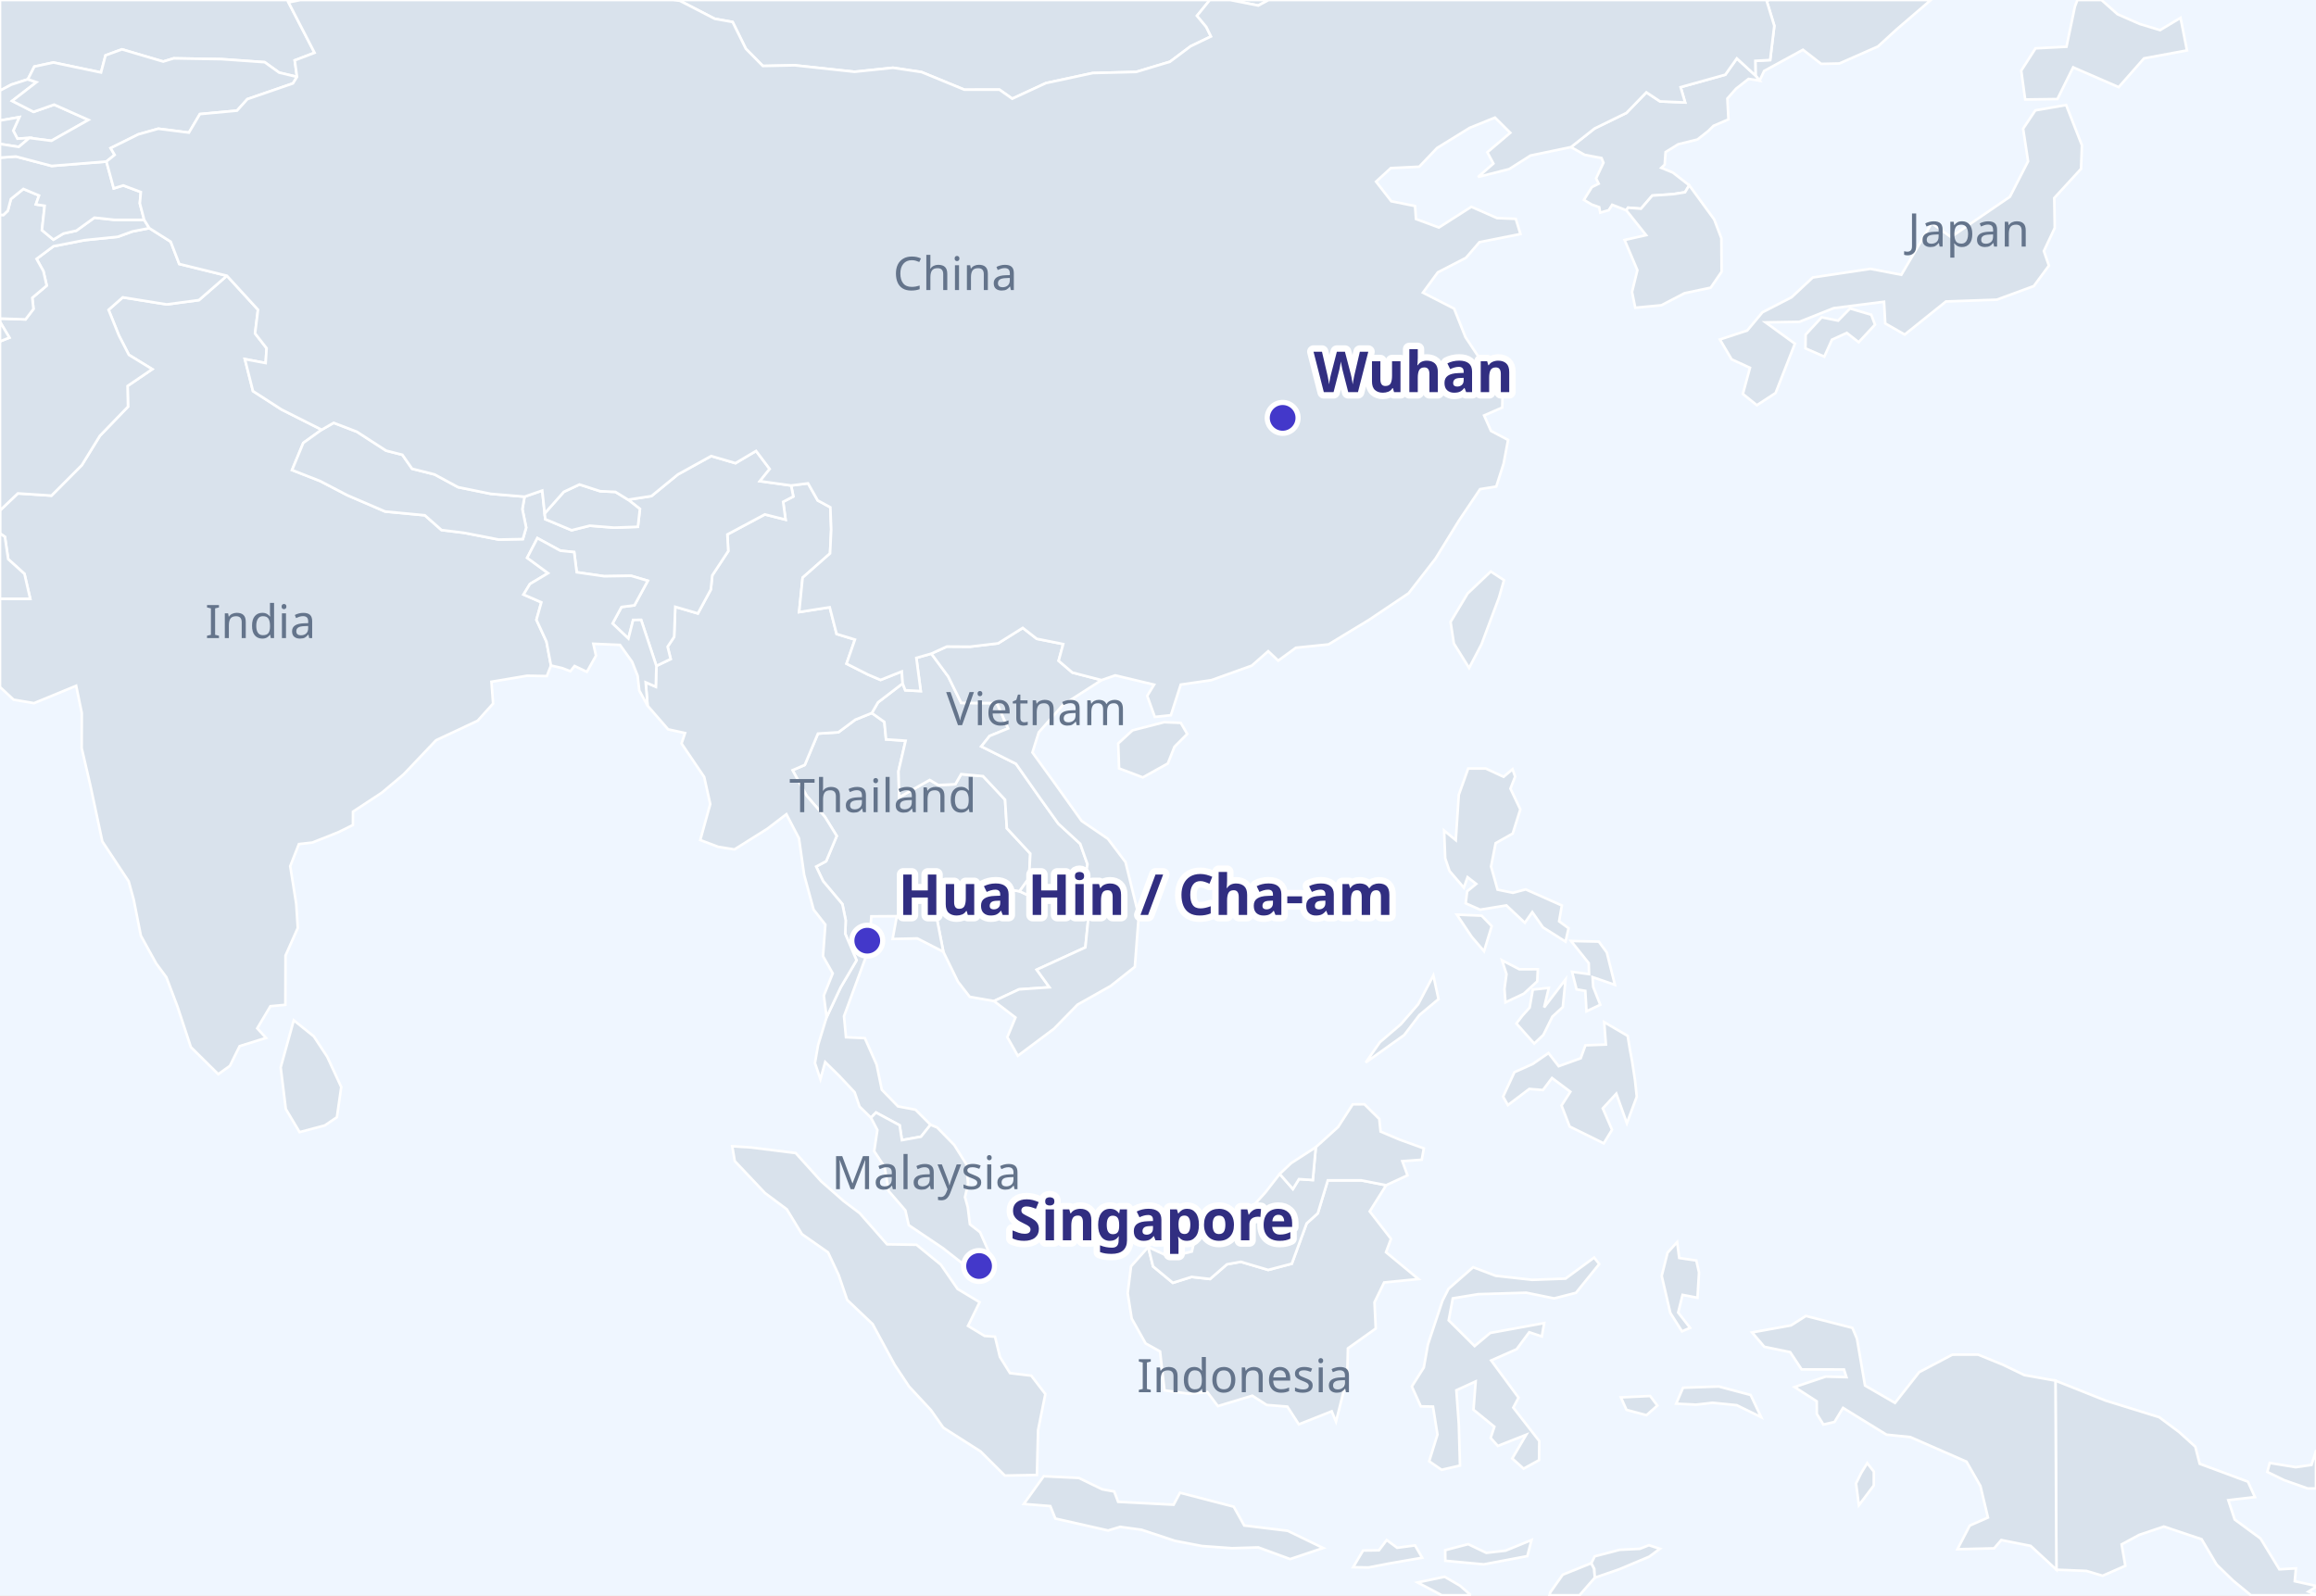
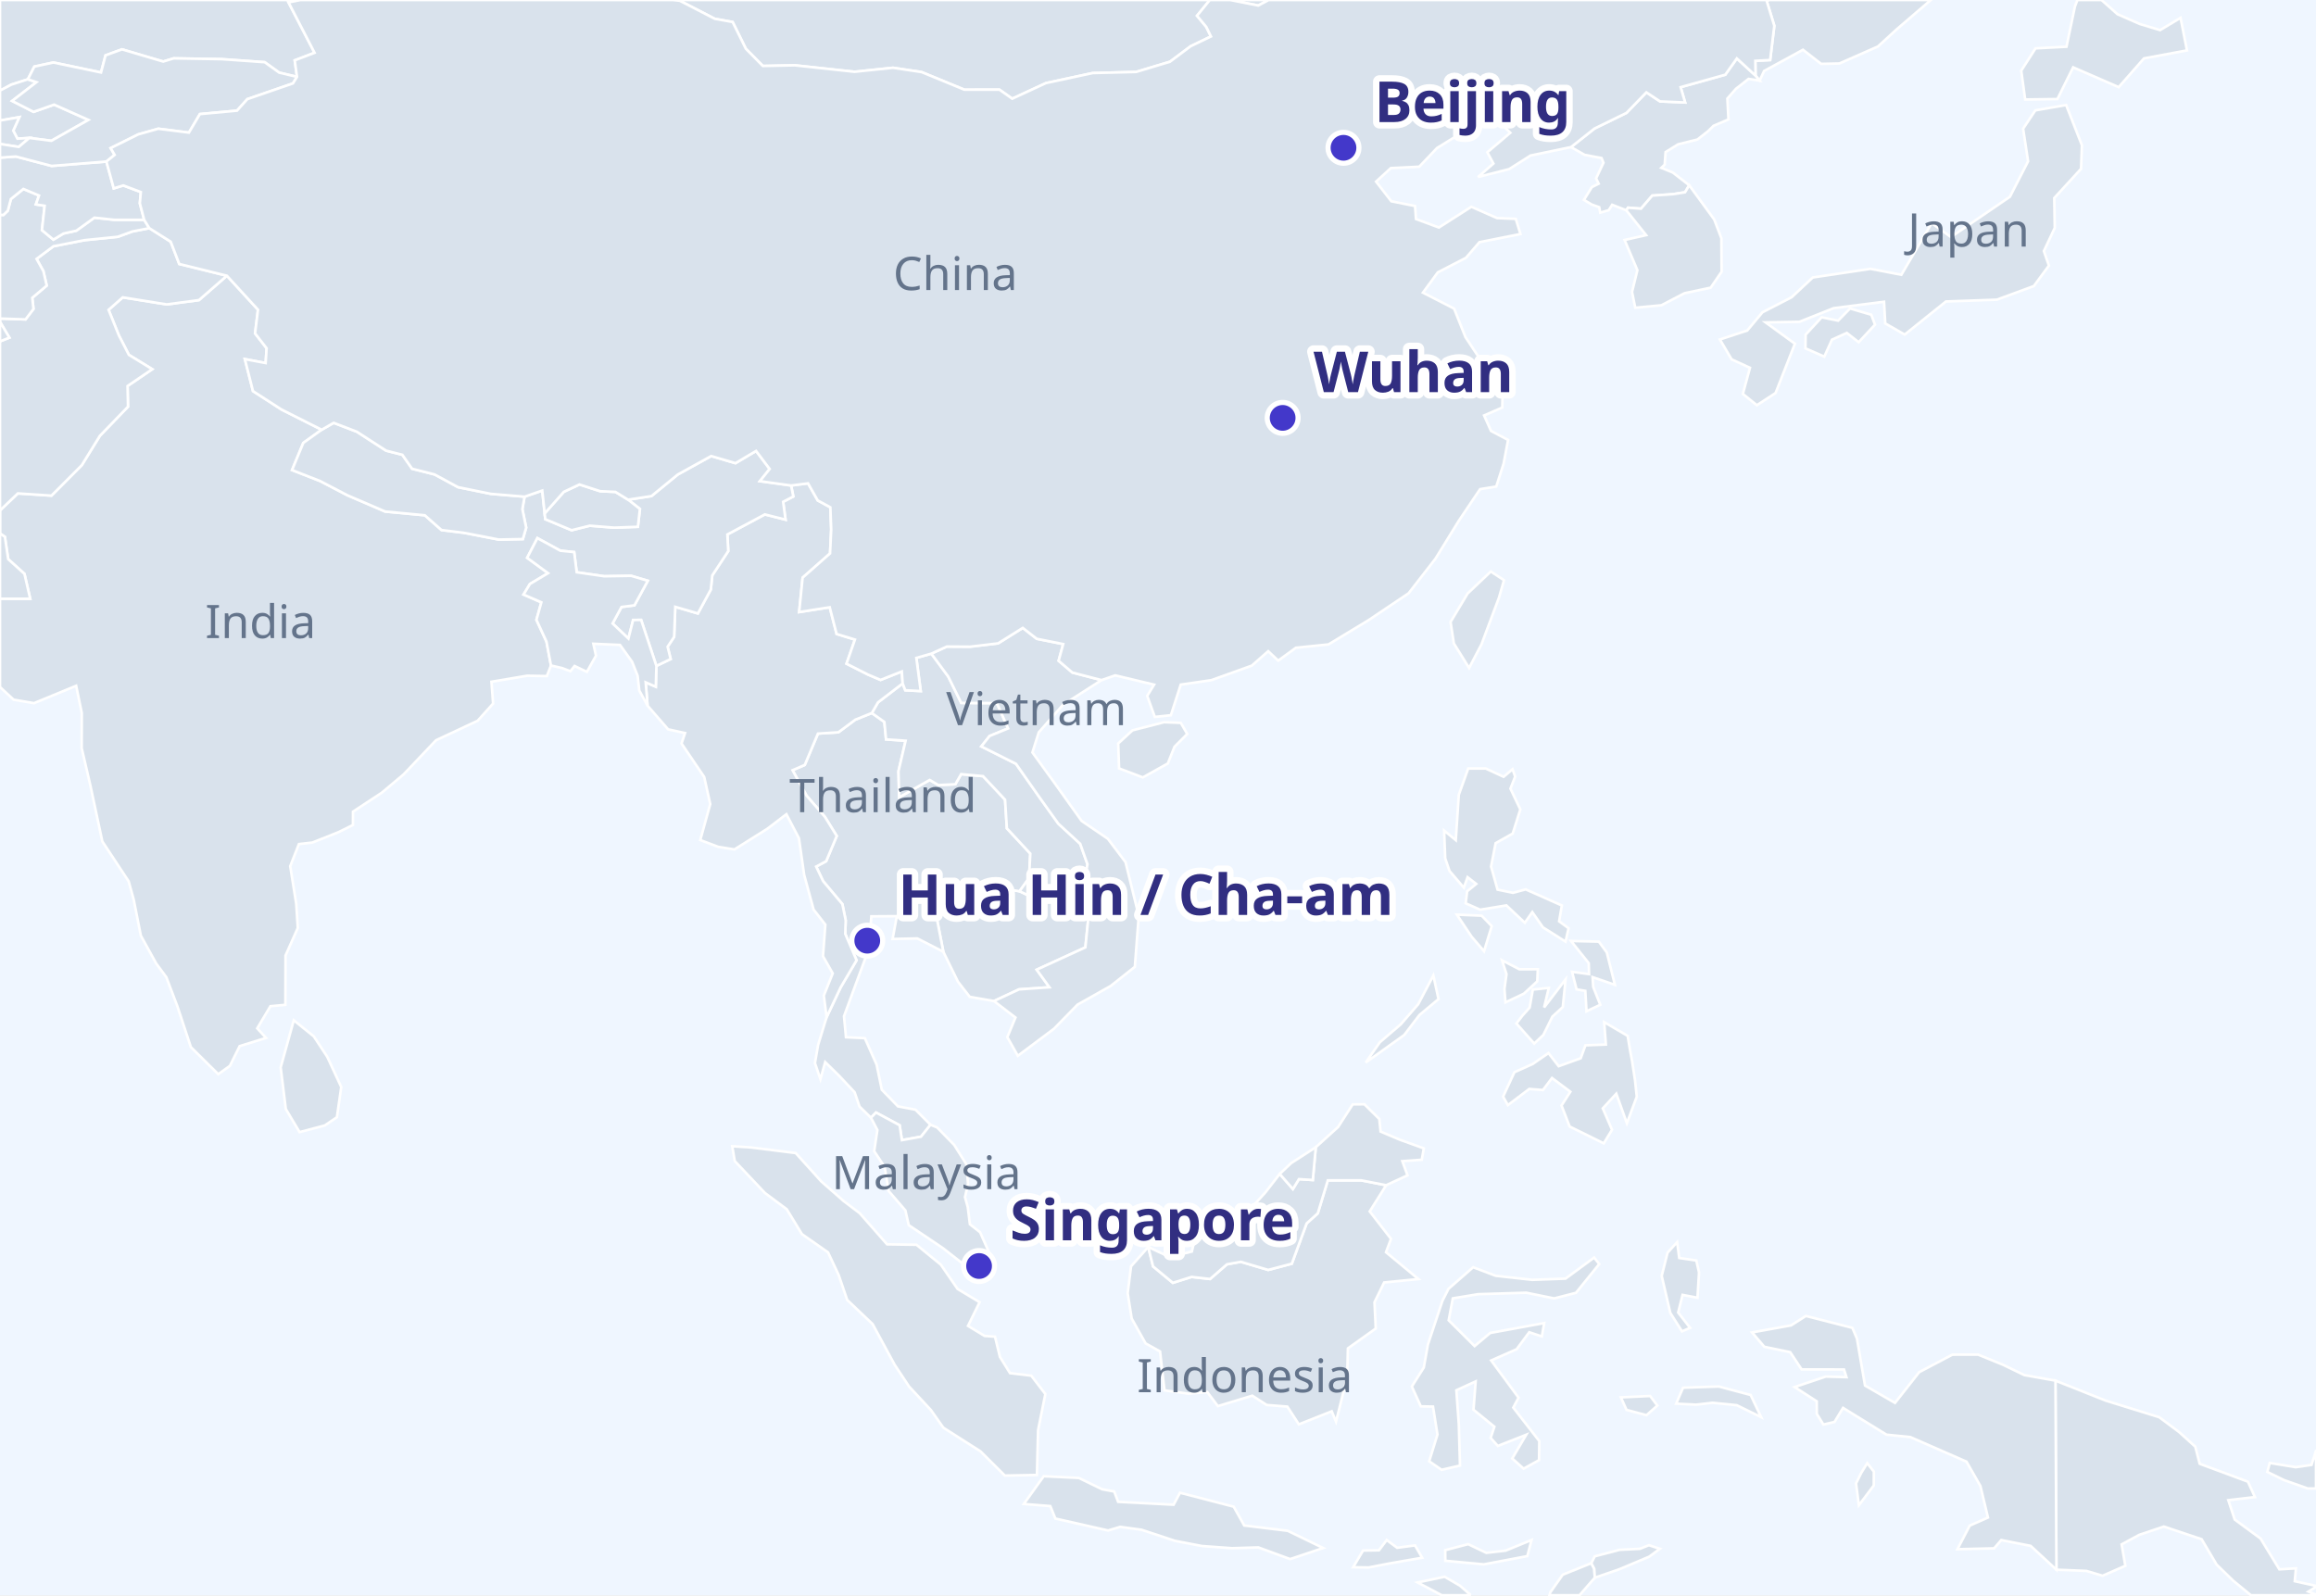
<svg xmlns="http://www.w3.org/2000/svg" viewBox="0 0 900 620" width="900" height="620" role="img" aria-labelledby="footprint-map-title">
  <style>.country-name{font:18px sans-serif;fill:#64748b;text-anchor:middle}.city-name{font:600 22px sans-serif;fill:#312e81;paint-order:stroke;stroke:white;stroke-width:5px;stroke-linejoin:round}.city-point{fill:#4338ca;stroke:white;stroke-width:2;vector-effect:non-scaling-stroke}a:hover .city-name,a:focus .city-name{text-decoration:underline}</style>
  <rect width="900" height="620" fill="#eff6ff" />
  <g fill="#d9e2ec" stroke="white" stroke-width="1" fill-rule="evenodd">
    <path d="M116.72,0.00L112.12,0.93L122.24,20.51L114.53,23.45L115.42,29.87L108.49,28.22L102.85,24.17L86.16,22.99L67.50,22.68L63.42,23.92L47.39,19.18L41.01,21.52L39.26,28.17L20.75,24.29L13.35,25.88L10.83,30.82L4.38,32.90L0.00,35.22L0.00,0.00Z" />
    <path d="M0.00,35.22L4.38,32.90L10.83,30.82L14.17,31.93L4.73,39.23L13.03,43.47L21.04,40.66L34.37,46.60L19.97,54.72L11.41,53.61L6.77,53.90L5.15,50.77L7.50,45.54L0.00,46.85Z" />
    <path d="M798.75,536.58L818.27,544.35L839.07,550.80L846.82,556.58L853.09,562.24L854.80,568.89L873.54,575.85L876.27,581.83L865.92,583.04L868.41,590.56L878.45,597.95L885.76,609.91L892.20,609.53L891.75,614.53L900.00,616.35L900.00,616.72L897.06,618.57L900.00,619.73L900.00,620.00L874.73,620.00L867.77,614.28L861.39,608.08L855.55,598.21L840.87,593.29L831.34,596.50L824.47,600.22L825.91,608.54L817.07,612.41L810.77,610.53L799.13,610.06L798.94,573.32L798.75,536.58ZM900.00,578.48L896.74,578.48L887.51,575.20L881.09,572.06L882.02,568.57L892.11,570.22L898.26,569.33L899.96,563.93L900.00,563.92Z" />
    <path d="M798.75,536.58L798.94,573.32L799.13,610.06L789.11,600.80L777.69,598.54L774.92,601.75L760.66,602.10L765.44,592.92L772.52,589.79L769.59,577.53L764.19,568.07L742.38,558.52L733.10,557.58L716.21,547.17L712.89,552.64L708.57,553.64L706.02,549.50L705.98,544.61L697.39,539.07L709.50,535.01L717.53,535.23L716.58,532.24L700.11,532.21L695.66,525.50L685.61,523.42L680.85,517.84L696.01,515.11L701.78,511.44L719.84,516.07L721.61,520.26L724.75,538.49L736.40,545.24L745.80,533.28L758.71,526.48L768.71,526.47L778.33,530.40L786.68,534.43L798.75,536.58ZM618.40,607.52L619.54,609.74L619.75,613.16L613.78,620.00L602.14,620.00L602.44,618.87L607.28,612.00L618.40,607.52ZM722.36,585.00L721.27,576.52L723.27,572.46L725.62,568.65L728.18,571.95L728.15,577.33L722.36,585.00ZM538.67,460.63L532.27,470.81L540.54,481.48L538.60,486.67L551.21,497.10L537.88,498.43L534.13,506.12L534.62,516.33L523.80,524.04L523.51,535.27L519.17,552.51L517.51,548.50L504.73,553.57L500.27,546.68L492.25,546.04L486.64,542.43L473.27,546.48L469.16,541.03L461.79,541.65L452.52,540.35L450.80,525.23L445.18,522.10L439.78,512.45L438.22,502.59L439.53,492.15L446.21,484.65L448.09,492.19L455.78,498.56L463.04,496.27L470.22,497.08L476.78,491.38L482.17,490.39L492.82,493.55L501.99,491.14L507.76,475.47L512.09,471.55L515.99,458.73L528.92,458.73L538.67,460.63ZM667.92,538.86L680.30,542.15L684.39,550.77L674.89,546.12L665.50,545.18L659.15,545.92L651.36,545.53L654.03,539.33L667.92,538.86ZM639.84,550.01L632.07,547.94L629.88,543.09L641.26,542.55L644.05,546.27L639.84,550.01ZM651.74,482.76L652.55,488.91L659.19,489.90L660.24,494.51L659.65,504.36L653.85,503.25L652.14,510.11L656.77,516.07L653.63,517.42L649.09,510.28L645.74,495.87L648.01,486.86L651.74,482.76ZM595.44,497.41L608.37,496.93L619.49,488.75L621.46,491.27L612.42,502.45L603.96,504.62L593.13,502.41L574.39,502.98L564.56,504.60L562.96,513.13L573.03,523.15L579.10,518.05L600.08,514.21L599.16,519.40L594.26,517.77L589.37,524.37L579.47,528.74L590.11,543.19L588.06,547.06L598.17,560.07L598.08,567.48L592.07,570.79L587.66,566.83L593.10,557.60L582.06,561.96L579.26,558.84L580.72,554.49L572.60,547.88L573.44,536.89L565.94,540.32L566.89,553.46L567.35,569.59L560.21,571.23L555.38,567.92L558.60,557.54L556.86,546.66L552.13,546.58L548.64,538.86L553.29,531.48L554.89,522.53L560.54,505.53L562.90,500.89L572.47,492.51L581.25,495.84L595.44,497.41ZM560.31,620.00L550.89,615.02L561.38,612.80L567.29,616.23L571.22,619.66L571.15,620.00ZM577.59,603.51L585.08,602.65L595.16,598.52L593.52,604.78L576.61,607.98L561.65,606.59L561.61,602.47L570.54,600.13L577.59,603.51ZM542.93,601.54L549.88,600.62L552.67,605.41L539.67,607.67L531.87,609.19L525.83,609.10L529.69,602.61L535.86,602.52L538.88,598.53L542.93,601.54ZM432.98,579.67L434.51,583.68L456.07,584.80L458.55,580.15L479.42,585.57L483.51,592.88L500.39,594.94L514.19,601.63L501.35,605.93L488.98,601.39L478.80,601.70L467.12,600.86L456.59,598.84L443.56,594.53L435.30,593.41L430.62,594.82L410.11,590.18L408.16,585.34L397.86,584.51L405.58,573.74L419.23,574.40L428.31,578.81L432.98,579.67ZM386.66,519.50L388.57,527.36L392.49,533.66L400.75,534.65L406.22,541.79L403.40,555.81L402.95,573.24L390.49,573.48L381.02,564.06L366.57,554.85L361.76,548.01L353.24,538.83L347.65,530.38L339.10,514.60L329.22,505.21L325.91,495.52L321.77,486.72L311.62,479.62L305.74,469.97L297.27,463.66L285.53,451.24L284.55,445.50L291.79,445.95L309.20,448.13L319.15,459.16L327.85,466.80L334.06,471.49L344.72,483.61L356.15,483.78L365.61,491.51L372.11,500.94L380.68,506.09L376.17,515.30L382.62,519.21L386.66,519.50Z" />
    <path d="M750.32,0.00L737.05,11.40L729.78,18.06L714.79,24.67L707.70,24.82L700.63,19.34L685.53,27.59L683.78,31.34L683.78,31.34L683.77,31.34L683.77,31.34L682.20,29.37L682.20,29.37L682.13,23.64L687.88,23.33L689.50,10.02L686.53,0.36L687.41,0.00Z" />
    <path d="M618.40,607.52L619.72,604.86L629.40,602.33L637.25,601.94L640.77,600.54L645.03,601.93L640.89,604.99L629.17,609.92L619.75,613.16L619.54,609.74L618.40,607.52Z" />
    <path d="M366.58,369.90L363.92,356.28L371.12,346.91L385.67,344.76L396.21,346.37L405.49,350.79L410.58,343.02L420.56,347.17L423.16,354.69L421.78,368.20L402.87,376.87L407.81,383.70L396.00,384.52L386.26,389.06L376.84,387.41L372.27,381.54L366.58,369.90Z" />
    <path d="M396.21,346.37L385.67,344.76L371.12,346.91L363.92,356.28L366.58,369.90L356.48,364.72L346.86,364.93L348.51,356.07L338.60,356.14L337.71,368.54L331.64,385.00L327.98,394.96L328.75,403.12L336.08,403.48L340.65,413.76L342.67,423.52L348.94,429.98L355.76,431.29L361.59,437.14L357.91,441.77L350.48,443.12L349.60,437.33L340.42,432.39L338.46,434.40L334.02,430.07L332.10,424.49L326.12,418.13L320.67,412.78L318.82,419.41L316.69,413.15L317.92,406.11L321.23,395.30L326.68,383.72L332.86,373.21L328.46,362.93L328.64,357.69L327.35,351.40L319.85,342.44L317.16,336.79L321.05,334.70L325.16,324.90L320.55,317.46L313.42,309.23L307.98,299.34L312.73,297.29L317.85,285.11L325.80,284.60L332.36,279.71L338.80,277.11L343.67,280.59L344.32,287.36L351.92,287.88L349.15,299.75L349.42,309.86L361.28,303.13L364.65,305.12L371.24,304.80L373.50,300.87L382.01,301.65L390.57,310.80L391.27,321.93L400.38,331.75L399.87,341.29L396.21,346.37Z" />
    <path d="M420.56,347.17L410.58,343.02L405.49,350.79L396.21,346.37L399.87,341.29L400.38,331.75L391.27,321.93L390.57,310.80L382.01,301.65L373.50,300.87L371.24,304.80L364.65,305.12L361.28,303.13L349.42,309.86L349.15,299.75L351.92,287.88L344.32,287.36L343.67,280.59L338.80,277.11L341.20,272.96L350.78,265.62L351.79,268.27L357.79,268.58L356.09,255.69L361.92,254.03L368.49,262.93L373.54,273.18L387.39,273.27L391.75,283.10L384.56,286.05L381.34,290.10L394.81,296.85L404.16,310.17L411.26,320.10L419.77,327.94L422.60,335.90L420.56,347.17Z" />
    <path d="M338.80,277.11L332.36,279.71L325.80,284.60L317.85,285.11L312.73,297.29L307.98,299.34L313.42,309.23L320.55,317.46L325.16,324.90L321.05,334.70L317.16,336.79L319.85,342.44L327.35,351.40L328.64,357.69L328.46,362.93L332.86,373.21L326.68,383.72L321.23,395.30L320.14,386.93L323.60,378.30L319.82,371.63L320.73,359.35L316.17,353.51L312.50,340.02L310.47,325.78L305.60,316.44L298.19,322.09L285.41,330.13L279.09,329.12L272.12,326.48L276.00,312.51L273.65,301.96L264.84,288.96L266.21,284.90L259.63,283.45L251.65,274.26L250.91,265.19L254.84,266.89L255.07,258.81L260.62,256.13L259.43,251.35L261.97,247.51L262.41,235.84L271.20,238.41L276.22,229.12L276.79,223.62L283.00,214.17L282.65,207.72L297.22,199.93L305.26,201.96L304.33,195.03L308.28,192.96L307.43,188.69L314.01,187.85L317.77,194.49L322.68,197.17L323.01,205.80L322.56,215.10L311.90,224.51L310.55,237.88L322.43,236.01L325.11,246.39L332.23,248.57L328.96,257.94L337.31,262.17L342.19,264.25L350.44,260.96L350.78,265.62L341.20,272.96L338.80,277.11Z" />
    <path d="M386.26,389.06L396.00,384.52L407.81,383.70L402.87,376.87L421.78,368.20L423.16,354.69L420.56,347.17L422.60,335.90L419.77,327.94L411.26,320.10L404.16,310.17L394.81,296.85L381.34,290.10L384.56,286.05L391.75,283.10L387.39,273.27L373.54,273.18L368.49,262.93L361.92,254.03L367.95,251.28L376.93,251.34L387.86,250.04L397.45,244.03L402.88,248.26L413.16,250.32L411.38,256.81L416.74,261.39L428.06,264.32L413.04,273.96L403.67,284.61L401.20,292.44L409.80,304.32L420.32,319.05L430.53,326.01L437.37,335.06L442.52,355.92L441.00,375.76L431.62,383.18L418.74,390.44L409.56,399.83L395.53,410.33L391.45,403.10L394.61,395.46L386.26,389.06Z" />
    <path d="M683.78,31.34L683.78,31.34L683.78,31.34L683.78,31.34ZM682.20,29.37L682.20,29.37L683.77,31.34L679.50,30.66L674.62,34.48L671.26,38.31L671.68,46.41L665.87,48.90L663.87,50.89L659.63,54.22L652.13,56.08L647.25,59.10L646.90,63.98L645.59,65.23L650.06,67.06L656.43,72.01L654.81,74.73L650.03,75.48L642.07,76.02L637.69,81.11L632.67,80.71L631.97,81.73L626.50,79.59L625.14,81.70L621.85,82.64L621.45,80.52L618.54,79.49L615.51,77.69L618.59,72.73L621.25,71.40L620.24,69.34L623.10,63.26L622.36,61.42L615.80,60.19L610.49,57.17L619.65,49.94L632.05,43.88L639.78,35.89L645.12,39.42L654.84,39.83L653.09,33.88L670.46,29.03L674.94,22.71L682.20,29.37Z" />
    <path d="M631.97,81.73L632.67,80.71L637.69,81.11L642.07,76.02L650.03,75.48L654.81,74.73L656.43,72.01L666.15,85.31L668.93,92.61L669.02,105.60L664.78,111.80L654.59,113.96L645.60,118.64L635.46,119.60L634.21,113.46L636.29,105.01L631.32,93.28L639.68,91.38L631.97,81.73Z" />
    <path d="M493.00,0.00L488.97,2.15L478.07,0.00L470.14,0.00L465.17,6.12L468.76,10.45L470.58,14.17L462.71,17.96L454.64,24.00L441.49,27.96L424.63,28.39L406.45,32.30L393.36,38.36L388.38,34.85L374.76,34.86L358.12,28.01L347.02,26.34L332.05,27.90L308.83,25.38L296.43,25.64L289.83,18.94L284.70,8.55L277.75,7.30L264.16,0.28L261.50,0.00Z" />
    <path d="M307.43,188.69L308.28,192.96L304.33,195.03L305.26,201.96L297.22,199.93L282.65,207.72L283.00,214.17L276.79,223.62L276.22,229.12L271.20,238.41L262.41,235.84L261.97,247.51L259.43,251.35L260.62,256.13L255.07,258.81L249.14,240.93L246.04,240.96L244.20,248.17L238.04,242.32L241.51,235.91L246.54,235.26L251.73,225.72L245.25,223.79L234.81,223.96L224.11,222.41L223.12,214.58L217.74,214.02L208.83,209.15L204.86,216.80L212.98,222.76L205.95,226.96L203.45,231.07L210.37,234.09L208.46,240.89L212.36,249.36L214.11,258.64L212.50,262.76L204.85,262.62L190.98,264.96L191.62,273.44L185.62,280.11L169.43,287.70L156.84,300.96L148.38,308.07L137.17,315.45L137.15,320.63L131.54,323.41L121.41,327.45L116.16,328.05L112.78,336.64L115.12,351.31L115.72,360.66L110.95,371.37L110.90,390.52L105.08,391.06L99.96,399.66L103.38,403.38L93.13,406.57L89.34,414.24L84.82,417.48L74.17,406.95L68.96,391.17L64.65,379.80L60.71,374.47L54.73,363.64L51.94,349.54L49.99,342.50L39.76,327.01L35.10,305.17L31.74,290.74L31.78,277.09L29.59,266.53L13.22,273.28L5.29,271.93L0.00,267.01L0.00,232.69L11.74,232.71L9.50,223.03L3.18,217.31L1.90,208.64L0.00,207.33L0.00,198.37L6.94,191.76L20.00,192.62L31.77,180.80L38.82,169.36L49.74,158.05L49.57,150.01L59.16,143.49L50.08,137.92L46.17,130.30L42.19,120.42L47.70,115.56L64.77,118.31L77.31,116.63L88.17,107.16L100.26,120.37L99.12,129.57L103.60,135.34L103.23,141.09L95.16,139.58L98.31,152.00L109.37,159.14L125.00,167.02L117.86,172.14L113.49,182.68L124.39,186.95L135.00,192.48L149.67,198.80L165.09,200.26L171.58,206.00L180.27,207.07L193.81,209.70L203.18,209.51L204.47,205.05L202.99,197.88L203.85,193.03L210.72,190.66L211.66,199.53L211.90,201.79L222.13,206.07L229.20,204.31L238.70,205.07L247.88,204.73L248.67,197.81L244.09,194.21L253.16,192.80L263.40,184.41L276.37,177.24L285.80,180.01L293.82,175.26L299.10,182.27L295.30,187.00L307.43,188.69Z" />
    <path d="M255.07,258.81L254.84,266.89L250.91,265.19L251.65,274.26L248.43,268.38L247.78,262.64L245.64,257.21L240.94,250.65L230.58,250.20L231.60,254.84L228.07,261.12L223.28,258.83L221.65,260.88L218.46,259.65L214.11,258.64L212.36,249.36L208.46,240.89L210.37,234.09L203.45,231.07L205.95,226.96L212.98,222.76L204.86,216.80L208.83,209.15L217.74,214.02L223.12,214.58L224.11,222.41L234.81,223.96L245.25,223.79L251.73,225.72L246.54,235.26L241.51,235.91L238.04,242.32L244.20,248.17L246.04,240.96L249.14,240.93L255.07,258.81Z" />
    <path d="M244.09,194.21L248.67,197.81L247.88,204.73L238.70,205.07L229.20,204.31L222.13,206.07L211.90,201.79L211.66,199.53L219.10,191.15L225.18,188.29L233.22,190.90L239.16,191.18L244.09,194.21Z" />
    <path d="M203.85,193.03L202.99,197.88L204.47,205.05L203.18,209.51L193.81,209.70L180.27,207.07L171.58,206.00L165.09,200.26L149.67,198.80L135.00,192.48L124.39,186.95L113.49,182.68L117.86,172.14L125.00,167.02L129.67,164.33L138.68,167.79L150.04,175.14L156.36,176.75L160.14,182.17L168.88,184.39L178.01,189.34L190.74,191.93L203.85,193.03Z" />
    <path d="M88.17,107.16L77.31,116.63L64.77,118.31L47.70,115.56L42.19,120.42L46.17,130.30L50.08,137.92L59.16,143.49L49.57,150.01L49.74,158.05L38.82,169.36L31.77,180.80L20.00,192.62L6.94,191.76L0.00,198.37L0.00,207.33L1.90,208.64L3.18,217.31L9.50,223.03L11.74,232.71L0.00,232.69L0.00,132.68L3.64,131.23L0.00,125.09L0.00,123.80L9.92,124.13L13.01,120.07L12.54,115.74L18.15,111.00L16.86,105.39L14.20,100.62L20.77,95.71L32.85,93.34L45.76,92.03L51.48,89.95L58.03,88.68L66.34,93.94L69.67,102.60L88.17,107.16Z" />
    <path d="M0.00,83.51L1.31,83.55L3.04,81.89L4.23,77.35L9.08,73.43L15.17,75.99L13.94,79.44L17.35,79.97L16.30,89.44L20.75,93.13L24.67,90.76L29.67,89.65L36.68,84.60L44.42,85.43L56.03,85.45L58.03,88.68L51.48,89.95L45.76,92.03L32.85,93.34L20.77,95.71L14.20,100.62L16.86,105.39L18.15,111.00L12.54,115.74L13.01,120.07L9.92,124.13L0.00,123.80L0.00,125.09L3.64,131.23L0.00,132.68Z" />
    <path d="M0.00,46.85L7.50,45.54L5.15,50.77L6.77,53.90L11.41,53.61L7.29,57.09L0.00,55.96L0.00,61.27L6.18,60.83L20.08,64.49L41.35,62.78L44.20,73.21L47.90,72.07L54.73,74.64L54.34,79.02L56.03,85.45L44.42,85.43L36.68,84.60L29.67,89.65L24.67,90.76L20.75,93.13L16.30,89.44L17.35,79.97L13.94,79.44L15.17,75.99L9.08,73.43L4.23,77.35L3.04,81.89L1.31,83.55L0.00,83.51Z" />
    <path d="M10.83,30.82L13.35,25.88L20.75,24.29L39.26,28.17L41.01,21.52L47.39,19.18L63.42,23.92L67.50,22.68L86.16,22.99L102.85,24.17L108.49,28.22L115.42,29.87L113.84,32.42L96.12,38.53L92.11,43.00L77.68,44.34L73.42,51.54L61.51,50.03L53.74,52.23L43.00,57.56L44.55,60.20L41.35,62.78L20.08,64.49L6.18,60.83L0.00,61.27L0.00,55.96L7.29,57.09L11.41,53.61L19.97,54.72L34.37,46.60L21.04,40.66L13.03,43.47L4.73,39.23L14.17,31.93L10.83,30.82Z" />
    <path d="M132.61,422.47L130.92,434.21L126.20,437.41L116.42,439.99L111.07,431.03L109.07,414.83L114.16,396.53L121.94,402.79L127.17,410.73L132.61,422.47Z" />
    <path d="M444.10,302.14L434.87,298.64L434.54,288.94L440.09,283.84L452.38,280.68L458.85,280.94L461.36,285.25L456.42,290.21L453.82,296.72L444.10,302.14ZM115.42,29.87L114.53,23.45L122.24,20.51L112.12,0.93L116.72,0.00L261.50,0.00L264.16,0.28L277.75,7.30L284.70,8.55L289.83,18.94L296.43,25.64L308.83,25.38L332.05,27.90L347.02,26.34L358.12,28.01L374.76,34.86L388.38,34.85L393.36,38.36L406.45,32.30L424.63,28.39L441.49,27.96L454.64,24.00L462.71,17.96L470.58,14.17L468.76,10.45L465.17,6.12L470.14,0.00L478.07,0.00L488.97,2.15L493.00,0.00L687.41,0.00L686.53,0.36L689.50,10.02L687.88,23.33L682.13,23.64L682.20,29.37L674.94,22.71L670.46,29.03L653.09,33.88L654.84,39.83L645.12,39.42L639.78,35.89L632.05,43.88L619.65,49.94L610.49,57.17L594.76,60.45L586.48,65.71L574.36,68.79L580.34,63.57L577.99,59.18L586.90,51.60L580.95,45.70L571.15,49.67L558.45,57.51L551.51,64.79L540.48,65.33L534.74,70.59L540.67,78.22L549.88,80.07L550.26,85.13L559.16,88.42L571.76,80.37L581.75,84.76L589.03,85.06L590.85,90.96L574.92,94.11L569.67,100.20L558.73,105.85L552.95,113.74L565.06,119.94L569.48,131.03L576.33,141.36L583.97,150.02L583.78,158.39L576.72,161.47L579.41,167.48L586.04,170.98L584.31,180.16L581.45,189.09L575.16,190.11L566.95,202.31L557.84,217.10L547.39,230.56L531.92,240.96L516.27,250.45L503.59,251.74L496.72,256.75L492.83,253.09L486.46,258.69L470.74,264.34L458.84,266.07L455.00,277.97L448.76,278.63L445.81,270.45L448.48,266.09L433.38,262.48L428.06,264.32L416.74,261.39L411.38,256.81L413.16,250.32L402.88,248.26L397.45,244.03L387.86,250.04L376.93,251.34L367.95,251.28L361.92,254.03L356.09,255.69L357.79,268.58L351.79,268.27L350.78,265.62L350.44,260.96L342.19,264.25L337.31,262.17L328.96,257.94L332.23,248.57L325.11,246.39L322.43,236.01L310.55,237.88L311.90,224.51L322.56,215.10L323.01,205.80L322.68,197.17L317.77,194.49L314.01,187.85L307.43,188.69L295.30,187.00L299.10,182.27L293.82,175.26L285.80,180.01L276.37,177.24L263.40,184.41L253.16,192.80L244.09,194.21L239.16,191.18L233.22,190.90L225.18,188.29L219.10,191.15L211.66,199.53L210.72,190.66L203.85,193.03L190.74,191.93L178.01,189.34L168.88,184.39L160.14,182.17L156.36,176.75L150.04,175.14L138.68,167.79L129.67,164.33L125.00,167.02L109.37,159.14L98.31,152.00L95.16,139.58L103.23,141.09L103.60,135.34L99.12,129.57L100.26,120.37L88.17,107.16L69.67,102.60L66.34,93.94L58.03,88.68L56.03,85.45L54.34,79.02L54.73,74.64L47.90,72.07L44.20,73.21L41.35,62.78L44.55,60.20L43.00,57.56L53.74,52.23L61.51,50.03L73.42,51.54L77.68,44.34L92.11,43.00L96.12,38.53L113.84,32.42L115.42,29.87Z" />
    <path d="M582.50,232.28L575.73,250.36L570.90,259.60L564.98,250.09L563.69,241.73L570.32,230.66L579.32,222.12L584.45,225.48L582.50,232.28Z" />
    <path d="M571.88,364.06L566.14,355.47L575.78,355.88L579.68,359.94L576.70,369.68L571.88,364.06ZM591.59,394.76L594.42,391.60L595.66,384.60L601.86,383.94L600.05,391.53L608.38,380.65L607.30,391.40L603.26,395.11L599.74,402.23L596.20,405.57L589.28,397.78L591.59,394.76ZM634.24,412.42L635.38,419.91L636.05,426.23L632.21,436.54L628.10,425.05L622.84,430.77L626.44,439.08L623.21,444.36L609.97,437.82L606.81,429.66L610.24,424.30L603.11,418.97L599.58,423.64L594.29,423.21L585.96,429.50L584.10,426.20L588.51,416.70L595.60,413.53L601.74,409.28L605.71,414.38L614.27,411.29L616.10,406.26L624.05,405.96L623.39,397.25L632.51,402.59L633.45,408.27L634.24,412.42ZM545.68,402.25L530.71,412.95L536.23,405.06L544.35,398.10L551.11,390.30L557.00,379.11L559.01,388.30L551.58,394.50L545.68,402.25ZM588.79,301.83L586.96,306.50L590.80,314.58L587.84,323.95L581.21,327.69L579.43,336.77L581.95,345.75L587.91,346.99L592.89,345.66L606.94,351.91L605.87,358.05L609.54,360.76L608.37,365.95L599.60,360.42L595.45,354.49L592.55,358.63L585.39,351.88L575.17,353.55L569.57,351.06L570.14,346.40L573.66,343.53L570.30,340.92L568.85,344.99L563.29,338.51L561.61,333.60L561.19,322.81L565.72,326.52L566.89,308.88L570.55,298.67L577.36,298.68L584.30,301.90L587.77,298.96L588.79,301.83ZM585.43,378.59L583.69,373.22L590.44,376.71L597.60,376.69L597.38,381.40L592.17,386.19L585.03,389.57L584.63,384.34L585.43,378.59ZM624.40,370.17L627.56,382.75L618.88,379.76L619.12,383.55L621.87,390.50L616.52,393.03L616.05,385.10L612.66,384.51L610.90,377.69L617.52,378.59L617.38,374.32L610.50,365.71L621.31,365.96L624.40,370.17Z" />
    <path d="M338.46,434.40L340.42,432.39L349.60,437.33L350.48,443.12L357.91,441.77L361.59,437.14L364.18,438.19L370.82,445.00L375.54,452.54L376.18,460.13L374.99,465.26L376.08,469.14L376.90,475.81L380.87,478.92L385.29,488.89L385.07,492.70L377.10,493.45L366.45,485.10L353.14,476.15L351.83,470.41L345.32,462.87L343.77,453.53L339.71,447.39L340.95,439.18L338.46,434.40ZM538.67,460.63L528.92,458.73L515.99,458.73L512.09,471.55L507.76,475.47L501.99,491.14L492.82,493.55L482.17,490.39L476.78,491.38L470.22,497.08L463.04,496.27L455.78,498.56L448.09,492.19L446.21,484.65L454.46,488.52L463.15,486.41L465.41,476.87L470.22,474.74L483.70,472.30L491.77,463.38L497.30,456.25L502.42,462.10L504.78,458.26L510.16,458.61L510.81,451.41L511.32,445.86L519.98,438.02L525.66,429.21L530.21,429.17L535.99,434.88L536.50,439.78L543.91,442.92L553.30,446.31L552.50,450.73L544.95,451.29L546.96,456.79L538.67,460.63Z" />
    <path d="M511.32,445.86L510.81,451.41L510.16,458.61L504.78,458.26L502.42,462.10L497.30,456.25L501.75,452.04L511.32,445.86Z" />
    <path d="M808.70,65.60L798.29,76.95L798.48,88.58L794.25,97.58L796.21,103.23L790.35,111.17L775.97,116.47L756.20,117.17L740.17,130.03L732.61,125.70L732.14,117.28L712.58,119.76L699.26,125.07L686.09,125.29L697.50,133.58L689.99,152.74L682.72,157.48L677.28,153.10L680.04,142.94L672.92,139.67L668.35,131.94L678.98,128.46L684.88,121.38L696.20,115.55L704.45,107.84L726.84,104.48L738.87,106.79L750.64,86.74L758.14,92.13L774.65,80.85L781.05,76.47L788.12,62.69L786.19,50.01L790.94,42.89L802.90,40.82L809.04,56.46L808.70,65.60ZM839.40,11.71L847.36,6.94L849.86,19.59L833.17,22.68L823.32,33.87L805.63,26.17L799.51,38.50L786.99,38.67L785.45,27.46L791.01,18.79L803.03,18.16L806.31,2.57L807.28,0.00L816.64,0.00L822.86,5.52L831.49,9.31L839.40,11.71ZM701.68,130.05L707.90,123.32L714.30,124.62L718.92,119.89L727.18,122.32L728.62,126.18L722.29,133.00L717.67,129.39L711.90,132.01L708.92,138.60L701.59,135.39L701.68,130.05Z" />
  </g>
  <text x="371.25" y="112.73" class="country-name">China</text>
  <text x="101.25" y="248.00" class="country-name">India</text>
  <text x="343.13" y="315.64" class="country-name">Thailand</text>
  <text x="360.00" y="462.18" class="country-name">Malaysia</text>
  <text x="483.75" y="541.09" class="country-name">Indonesia</text>
  <text x="765.00" y="95.82" class="country-name">Japan</text>
  <text x="402.75" y="281.82" class="country-name">Vietnam</text>
  <a href="/events/2023isem/" aria-label="Wuhan presentation details">
    <circle cx="498.44" cy="162.41" r="6" class="city-point" />
    <text x="510.44" y="152.41" class="city-name">Wuhan</text>
  </a>
  <a href="/events/2023te/" aria-label="Hua Hin / Cha-am presentation details">
    <circle cx="337.02" cy="365.59" r="6" class="city-point" />
    <text x="349.02" y="355.59" class="city-name">Hua Hin / Cha-am</text>
  </a>
  <a href="/events/2025singapore/" aria-label="Singapore presentation details">
    <circle cx="380.47" cy="492.03" r="6" class="city-point" />
    <text x="392.47" y="482.03" class="city-name">Singapore</text>
  </a>
+   <a href="/events/2021-isem/" aria-label="Beijing presentation details">
+     <circle cx="522.08" cy="57.44" r="6" class="city-point" />
+     <text x="534.08" y="47.44" class="city-name">Beijing</text>
+   </a>
</svg>
